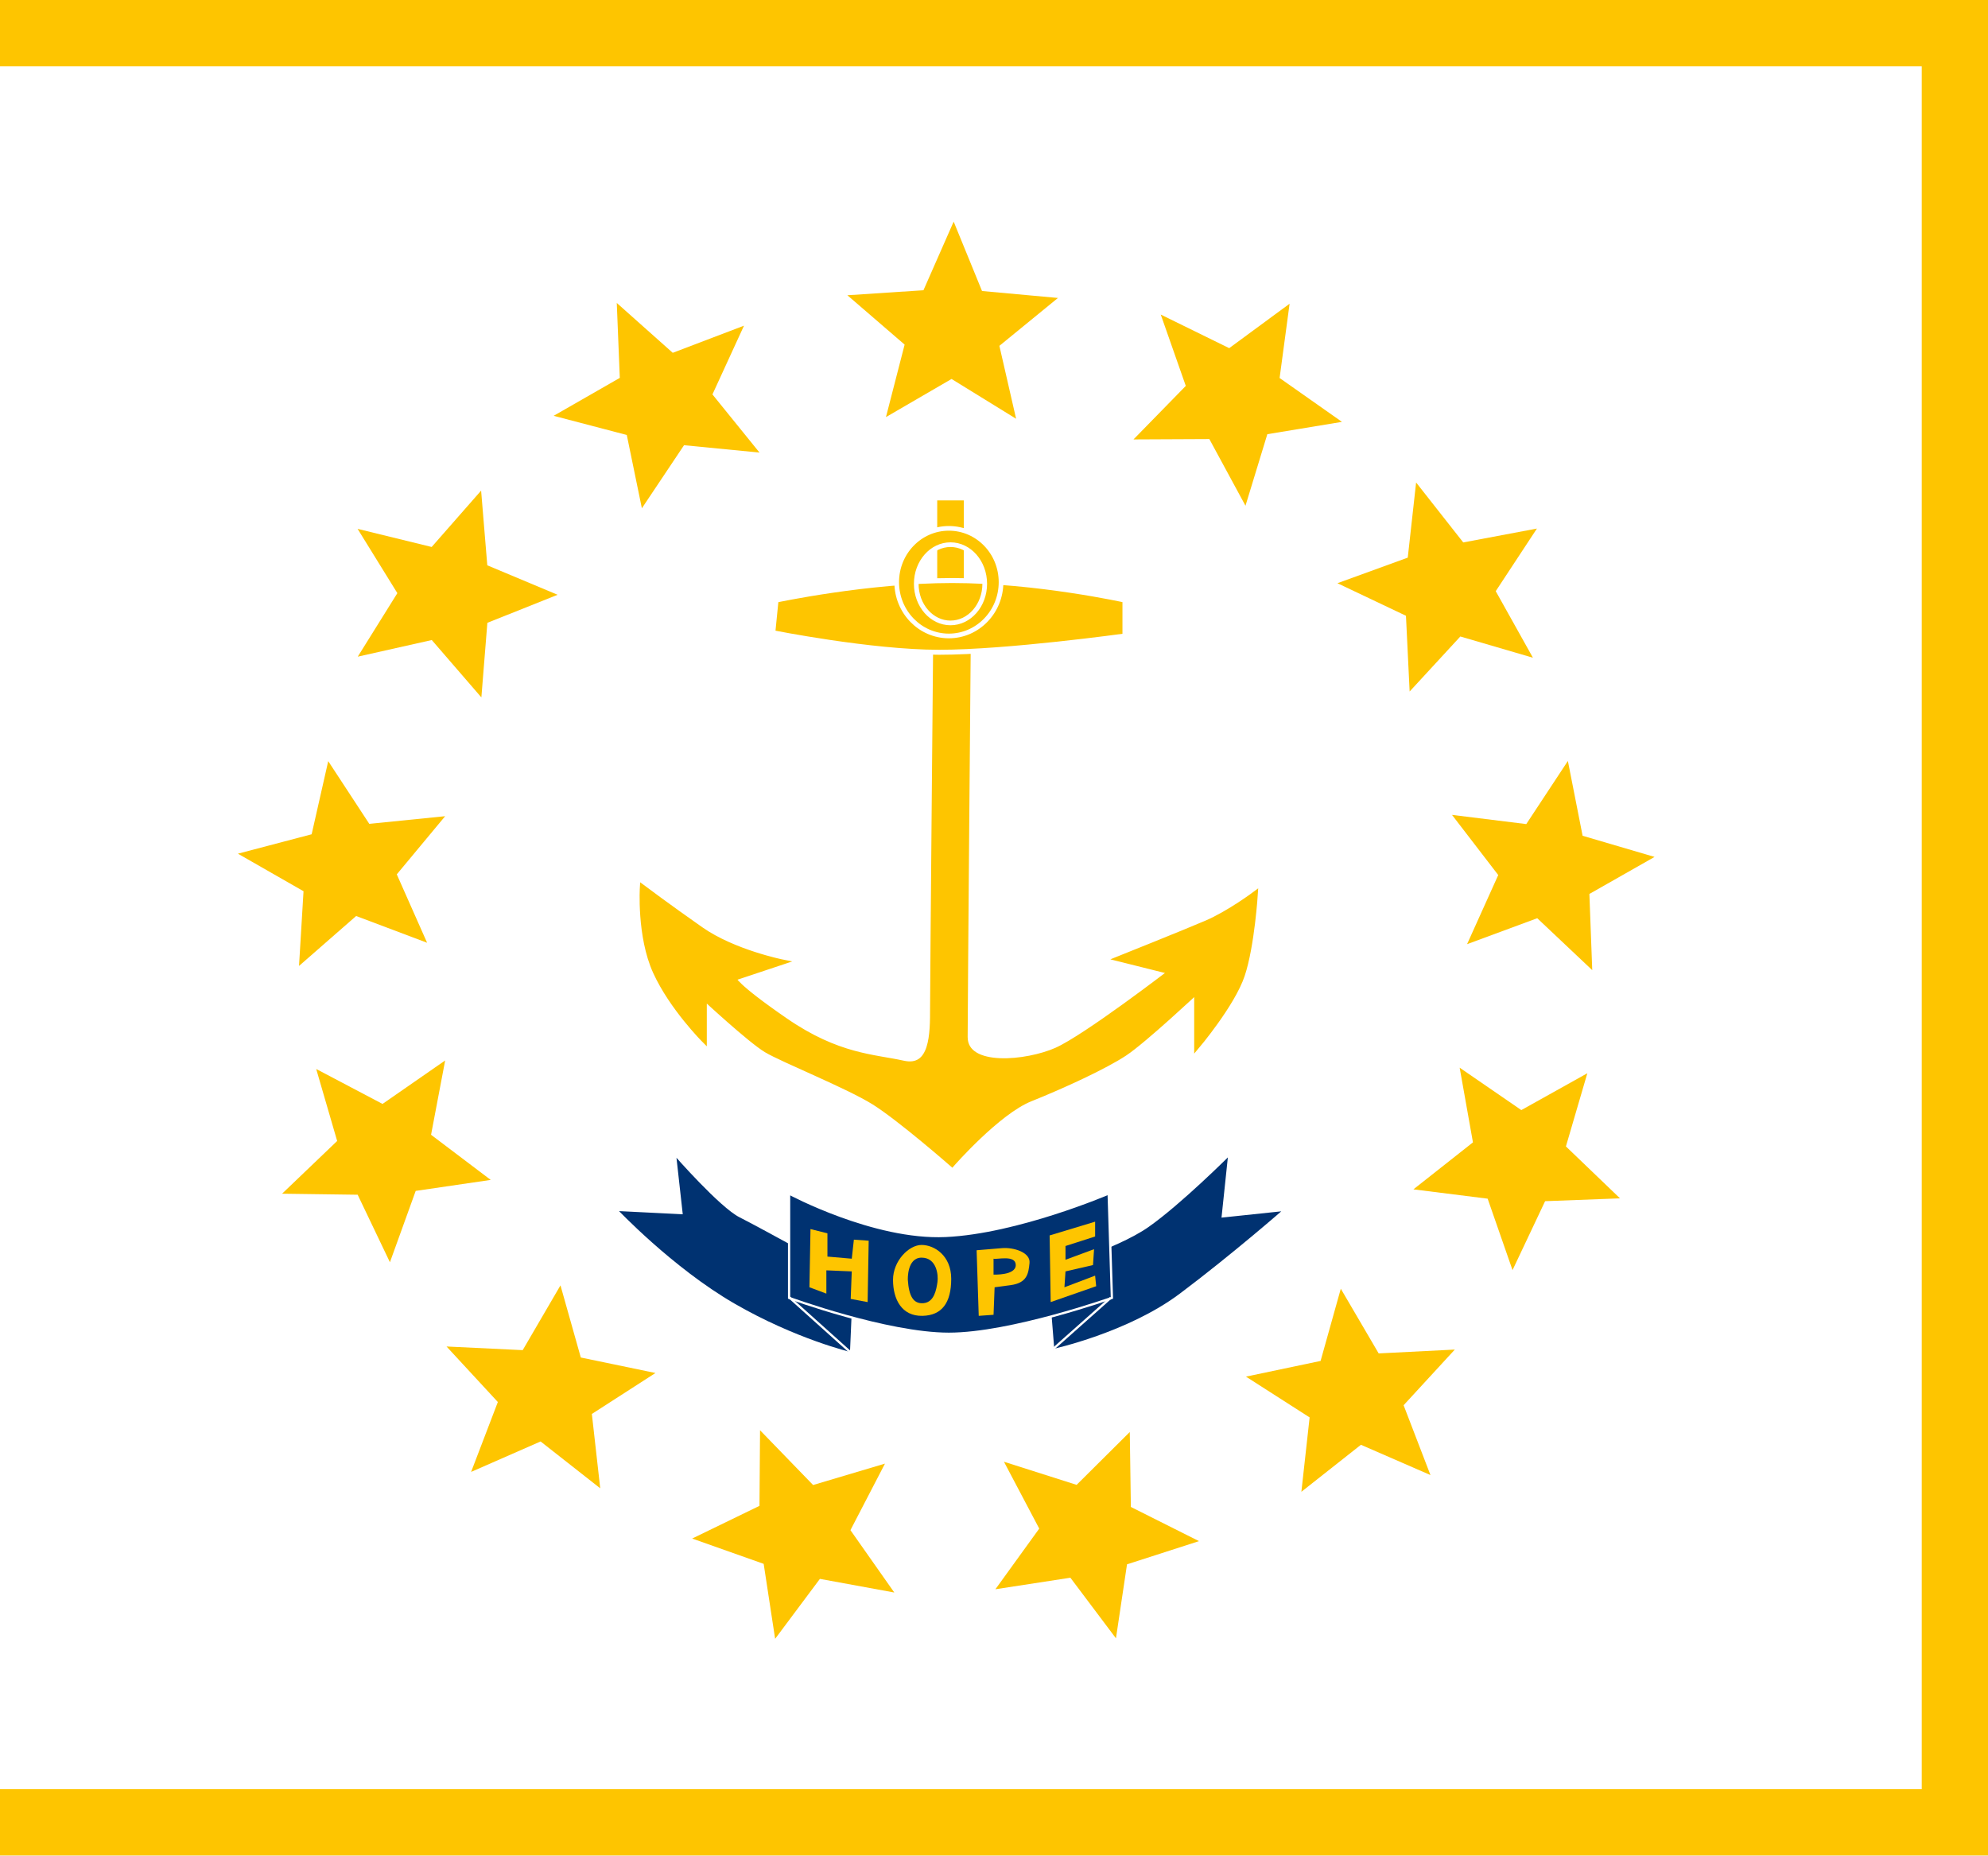
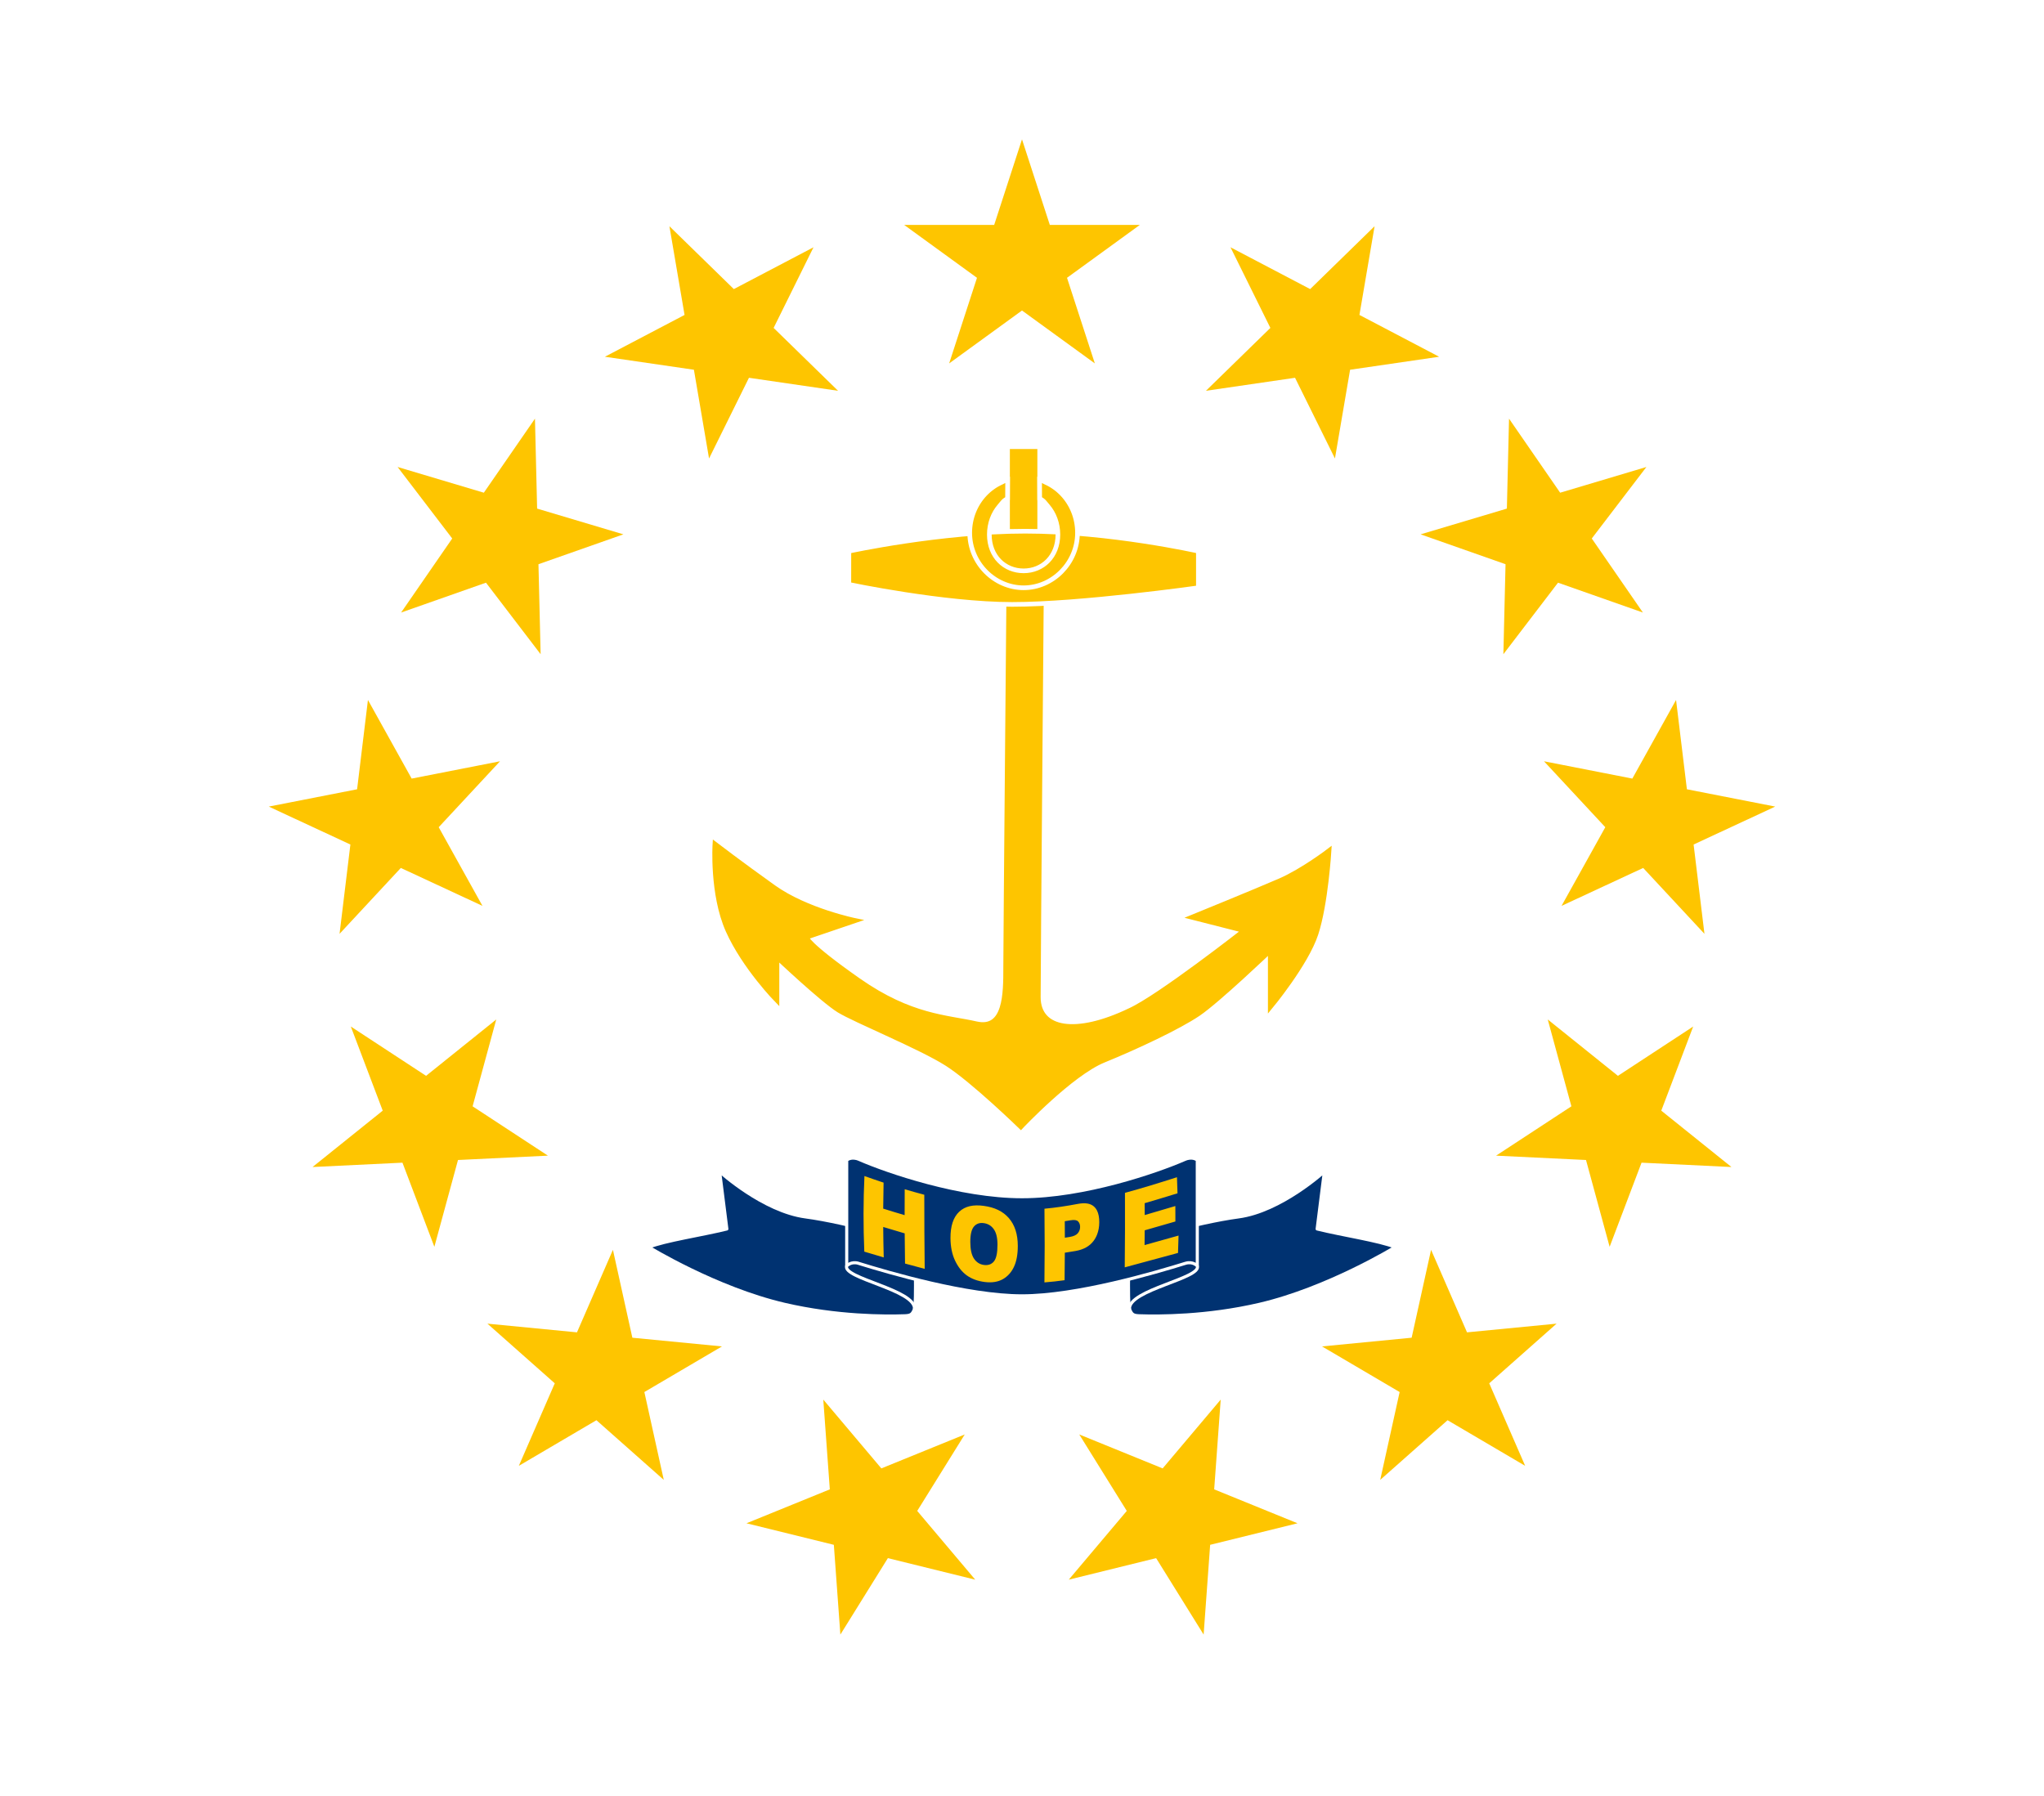
- <svg xmlns="http://www.w3.org/2000/svg" color-interpolation="auto" color-rendering="auto" font-size="12" font-style="normal" font-weight="normal" height="496.063" image-rendering="auto" shape-rendering="auto" stroke-miterlimit="10" text-rendering="auto" width="531.496" id="svg2" version="1.0" style="font-size:12px;font-style:normal;font-weight:normal;fill:#000000;fill-opacity:1;stroke:#000000;stroke-width:1;stroke-linecap:square;stroke-linejoin:miter;stroke-miterlimit:10;stroke-opacity:1;stroke-dasharray:none;stroke-dashoffset:0;font-family:Dialog">
-   <defs id="genericDefs">
-     <defs id="defs1">
-       <clipPath id="clipPath1" clipPathUnits="userSpaceOnUse">
-         <path id="path9" d="M 0,0 800,0 800,536 0,536 0,0 z" />
-       </clipPath>
-     </defs>
-     <clipPath clipPathUnits="userSpaceOnUse" id="clipPath3313">
-       <path style="fill:none;stroke:#646464;stroke-width:0.587;stroke-linecap:round;stroke-linejoin:round;stroke-miterlimit:10;stroke-opacity:1;stroke-dasharray:none" d="m 32.411,256.456 -0.005,23.061 0.148,2.164 -0.168,27.694 -0.014,78.13 114.716,0.046 47.431,-0.258 64.254,0.002 12.717,0.124 3.389,-0.125 48.455,0.094 40.477,0.335 56.76,0.01 31.305,-0.199 11.545,-0.015 5.508,-0.011 83.918,-0.119 1.612,0.011 1.506,-3.629 1.475,-2.497 2.126,-2.696 2.42,-2.332 1.982,-1.488 2.653,-1.548 2.317,-0.987 2.122,-0.655 3.18,-0.66 2.683,-0.27 1.406,0.123 1.921,-0.045 2.299,0.298 2.587,0.585 3.489,1.253 2.372,1.172 2.95,1.98 1.831,-1.221 4.843,-4.207 1.39,-0.881 2.039,-0.533 5.614,0.105 2.866,-0.701 1.834,-0.616 0.892,-0.464 2.933,-2.314 1.466,-0.626 3.381,-0.197 1.469,-0.923 0.797,-1.775 0.198,-1.539 -0.8,-2.285 -0.082,-2.017 0.283,-1.62 0.88,-1.029 2.576,-1.508 1.811,-0.389 1.125,-0.42 1.257,-1.141 0.67,-1.625 1.21,-1.791 1.416,-0.754 2.308,-0.726 4.319,-4.041 3.86,-2.501 1.631,-0.734 1.843,0.062 3.277,-1.308 1.736,-0.501 0.786,-1.401 2.062,-1.457 1.137,-3.055 1.107,-0.406 1.766,0.713 1.678,0.318 3.299,-2.07 1.43,-0.028 1.85,-1.607 0.307,-1.09 -0.082,-0.955 -1.637,-2.412 -1.881,-1.086 -0.693,-1.957 -1.111,-2.285 -2.707,-2.071 -3.147,-1.729 -2.025,-1.286 -2.001,-4.868 -0.849,-1.517 -1.364,-1.486 -1.738,-1.357 -1.309,-0.257 -3.455,-3.014 -0.529,-1.008 -0.144,-1.43 -0.338,-1.426 -0.757,-2.139 -1.185,-2.589 -1.824,-0.921 -1.4,-0.826 -1.274,0.398 -1.715,0.558 -1.254,-0.339 -1.221,-1.087 -1.023,-0.34 -0.771,-1.149 -0.452,-3.023 -0.521,-1.647 0.403,-1.216 -0.077,-1.194 0.556,-0.967 0.01,-1.948 -0.249,-1.347 -0.029,-3.273 -0.411,-2.286 -1.014,-0.78 -2.396,-2.789 -1.728,-0.78 -2.71,-0.359 -0.907,0.478 -1.168,1.025 -1.384,0.089 -1.559,-0.66 -1.067,-1.398 0.639,-1.292 -0.193,-1.117 -0.093,-1.026 -0.616,-2.379 1.025,-0.757 -0.407,-2.311 -0.9,-1.202 1.056,-1.817 0.891,-0.577 0.579,-0.946 -0.338,-0.967 -1.102,-0.002 -1.138,-0.874 -0.33,-0.857 1.89,-3.999 0.076,-0.884 0.03,-1.655 -1.199,-1.552 0.537,-1.1 1.575,-1.199 0.648,-1.931 0.873,-0.092 1.57,0.514 1.971,-0.166 0.922,-1.542 1.604,-0.621 0.848,-1.243 0.065,-1.124 1.067,-1.178 0.55,-2.024 -1.328,-1.851 0.729,-0.878 1.571,-0.098 1.451,0.06 0.469,-0.949 0.903,-1.366 -0.29,-1.142 -2.385,-2.929 -0.082,-1.839 -0.352,-0.978 -1.786,-1.466 -1.168,-2.217 -1.278,-1.906 -0.064,-1.523 -0.468,-0.925 -1.331,-0.27 0.239,-1.313 0.586,-1.817 1.989,-1.45 1.492,-0.682 0.766,-0.878 1.987,-0.514 3.965,-2.591 0.959,-0.436 0.005,-0.956 0.934,-1.285 1.195,-1.722 1.268,-1.287 1.348,-0.374 1.482,-1.09 -0.574,-1.094 -1.363,-0.816 0.999,-1.561 0.87,-0.393 1.137,-0.589 1.07,-0.718 0.733,-1.04 0.938,-0.458 1.137,-0.783 1.002,-0.977 0.735,-0.975 0.732,-1.429 0.466,-0.974 1.003,-0.912 0.801,-1.169 0.398,-1.298 0.666,-1.299 0.466,-0.909 0.668,-1.04 0.13,-1.037 -0.609,-0.906 0.265,-1.038 0.332,-1.038 0.534,-0.909 1.006,-0.781 0.265,-1.038 0.399,-1.103 0.265,-0.973 0.602,-1.039 0.736,-1.04 1.006,-0.781 0.939,-0.716 1.274,-0.911 0.334,-0.974 0.064,-0.972 0.874,-0.262 0.875,-0.068 1.075,-0.457 0.535,-1.103 0.872,-1.169 0.874,-0.326 1.077,-0.132 1.278,-0.003 0.942,-0.391 1.076,-0.457 0.853,-0.43 0.248,-0.155 0.581,-1.429 -1.908,-1.651 -1.368,-2.255 -1.674,-0.53 -0.535,-0.96 0.251,-1.192 0.348,-2 -0.913,-0.453 -2.187,1.003 -1.049,-0.391 -1.221,0.565 -1.216,-0.226 -0.457,-1.044 -0.884,-1.651 -1.146,0.335 -0.884,1.253 -1.197,0.016 -1.286,-1.222 -1.77,-0.545 -1.704,0.621 -1.785,-0.362 0.806,-1.295 -0.659,-0.992 -1.3,-0.42 -0.672,-2.11 -1.221,-0.177 -0.934,-0.741 -1.705,0.243 -1.12,0.604 -1.279,-0.149 -1.728,-1.203 0.377,-1.803 -0.603,-1.464 -1.767,-0.34 -0.016,-1.848 -1.218,-1.049 -0.891,-0.25 -0.196,-0.951 0.952,-0.635 -0.262,-1.079 -1.242,-1.464 -0.369,-0.435 -1.146,-1.254 -0.35,-1.341 -1.458,-1.079 -0.764,-1.231 -0.518,-1.439 1.314,-0.186 -0.041,-0.954 1.408,0.242 0.411,-1.121 -0.561,-1.449 -0.069,-1.154 0.018,-0.948 0.048,-1.117 -0.136,-0.891 -1.036,-1.395 0.885,-1.092 -0.16,-1.204 -1.6,-2.434 0.671,-1.071 1.245,-0.053 -0.545,-3.122 0.221,-1.365 -0.046,-0.991 -1.284,-2.146 -1.331,-0.709 -1.74,0.47 -1.302,-0.834 0.349,-1.962 1.445,-1.37 1.258,-0.139 0.518,-1.401 -0.648,-0.971 -1.257,0.505 -1.3,-1.055 -1.523,-1.189 -0.215,-2.597 -1.527,0.045 -1.095,-1.004 -1.528,0.554 -0.883,-0.327 -0.611,-1.081 -0.142,-1.828 -1.089,0.252 -1.023,1.13 -0.604,-0.86 -1.058,-0.369 -1.207,0.345 -0.964,1.427 -0.867,-0.286 -1.291,-1.06 -0.864,0.691 -1.027,-0.251 -0.362,-0.994 0.688,-0.907 -0.337,-0.953 -1.174,-0.511 -0.163,-1.393 0.574,-1.42 -0.989,-2.165 -0.28,-2.387 -1.132,-0.568 -0.225,-1.369 -1.078,0.511 -1.004,-0.016 -0.859,-0.746 -0.464,-1.065 -0.726,-0.961 -1.455,-0.636 0.506,-1.975 -0.469,-0.937 -1.949,-0.883 -13.625,0.034 -30.555,0.202 -23.647,-0.149 -43.852,0.061 -50.676,-0.532 -32.08,0.389 -41.638,-0.094 -35.546,0.259 -18.606,-0.071 -13.997,-0.242 -16.115,0.212 -35.805,-0.13 -30.597,0.331 -27.506,-0.278 -38.254,0.179 -31.778,-0.079 0.133,-38.608 -2.411,1.051 -5.626,3.581 -2.13,0.929 -1.711,0.199 -2.596,1.919 -3.53,1.639 -3.386,2.107 -5.003,3.535 -1.269,0.817 -4.199,2.253 -1.107,0.366 -1.756,-0.75 -0.287,0.869 -1.444,1.496 -1.415,0.416 -2.126,1.59 -1.839,0.722 0.64,-1.703 0.112,-1.37 1.104,-1.514 0.569,-1.051 1.533,0.507 1.402,-0.187 0.707,-1.076 1.565,0.542 -0.556,-1.537 0.274,-1.23 -0.853,0.052 -2.631,0.875 -1.965,1.73 -1.524,2.311 -0.693,2.06 -1.067,2.073 -3.285,2.317 -3.671,2.003 -1.142,0.399 -7.443,4.071 -8.281,3.413 -8.573,3.307 -0.953,0.739 -5.755,1.945 -0.87,0.554" id="path3315" />
-     </clipPath>
+ <svg xmlns="http://www.w3.org/2000/svg" xmlns:xlink="http://www.w3.org/1999/xlink" height="580" width="660">
+   <defs>
+     <path id="a" transform="matrix(40 0 0 40 0 -205)" d="M0-1 .588.809-.951-.309H.951L-.588.809z" />
  </defs>
-   <path style="font-size:12px;font-style:normal;font-weight:normal;fill:#000000;fill-opacity:1;stroke:none;font-family:Dialog" d="m -4737.384,4138.85 0,0 0,0 0,0" id="path8" />
-   <g style="font-size:12px;font-style:normal;font-weight:normal;fill:#000000;fill-opacity:1;stroke:#000000;stroke-width:1;stroke-linecap:square;stroke-linejoin:miter;stroke-miterlimit:10;stroke-opacity:1;stroke-dasharray:none;stroke-dashoffset:0;font-family:Dialog" id="g12512" transform="matrix(1.759947,0,0,1.759947,-214.8538,-205.5811)">
-     <path style="fill:#fec500;fill-rule:evenodd;stroke:none" d="m 122.08,116.811 301.995,0 0,281.862 -301.995,0 z" id="rect606" />
-     <path style="fill-rule:evenodd;stroke:none;fill:#ffffff" d="m 122.08,126.877 291.929,0 0,261.729 -291.929,0 z" id="rect607" />
-     <path d="m 224.613,292.177 c 0,0 6.935,7.925 9.907,9.411 2.972,1.486 17.337,9.411 17.337,9.411 l -0.495,11.393 c 0,0 -8.421,-1.981 -17.832,-7.43 -9.411,-5.449 -17.832,-14.365 -17.832,-14.365 l 9.907,0.495 -0.991,-8.916 z" id="path641" style="fill:#003271;fill-opacity:1;fill-rule:evenodd;stroke:#ffffff;stroke-width:0.341;stroke-linecap:butt;stroke-linejoin:miter;stroke-miterlimit:4;stroke-opacity:1;stroke-dasharray:none" />
-     <path d="m 282.072,321.897 c 0,0 11.393,-2.477 19.318,-8.421 7.925,-5.944 15.851,-12.879 15.851,-12.879 l -9.411,0.991 0.991,-9.411 c 0,0 -7.43,7.43 -12.383,10.897 -4.953,3.467 -15.355,6.439 -15.355,6.439 l 0.991,12.383 z" id="path642" style="fill:#003271;fill-opacity:1;fill-rule:evenodd;stroke:#ffffff;stroke-width:0.341;stroke-linecap:butt;stroke-linejoin:miter;stroke-miterlimit:4;stroke-opacity:1;stroke-dasharray:none" />
-     <path d="m 241.95,298.121 c 0,0 12.879,6.935 23.776,6.439 10.897,-0.495 24.767,-6.439 24.767,-6.439 l 0.495,15.851 c 0,0 -15.355,5.449 -24.767,5.449 -9.411,0 -24.271,-5.449 -24.271,-5.449 l 0,-15.851 z" id="path643" style="fill:#003271;fill-opacity:1;fill-rule:evenodd;stroke:#ffffff;stroke-width:0.341;stroke-linecap:butt;stroke-linejoin:miter;stroke-miterlimit:4;stroke-opacity:1;stroke-dasharray:none" />
-     <path d="m 241.963,313.878 9.305,8.353" id="path644" style="fill:none;stroke:#ffffff;stroke-width:0.341;stroke-linecap:butt;stroke-linejoin:miter;stroke-miterlimit:4;stroke-opacity:1;stroke-dasharray:none" />
-     <path d="m 290.801,313.972 -8.635,7.671" id="path646" style="fill:none;stroke:#ffffff;stroke-width:0.341;stroke-linecap:butt;stroke-linejoin:miter;stroke-miterlimit:4;stroke-opacity:1;stroke-dasharray:none" />
-     <path d="m 245.201,303.519 -0.161,8.84 2.572,0.964 -6e-5,-3.536 3.858,0.161 -0.161,4.179 2.572,0.482 0.161,-9.323 -2.25,-0.161 -0.321,2.893 -3.697,-0.321 0,-3.536 -2.572,-0.643 z" id="path647" style="fill:#fec500;fill-opacity:1;fill-rule:evenodd;stroke:none" />
-     <path d="m 281.688,314.61 -0.161,-10.126 6.912,-2.09 0,2.25 -4.501,1.447 5e-5,2.089 4.34,-1.607 -0.161,2.411 -4.179,0.964 -0.161,2.411 4.661,-1.768 0.161,1.607 -6.912,2.411 z" id="path650" style="fill:#fec500;fill-opacity:1;fill-rule:evenodd;stroke:none" />
-     <path d="m 259.989,311.234 c 0,0 -0.161,-3.375 2.089,-3.375 2.25,0 2.572,2.572 2.411,3.697 -0.161,1.125 -0.482,3.054 -2.09,3.215 -1.607,0.161 -2.25,-1.125 -2.411,-3.536 z m 2.25,5.465 c 2.888,-0.076 4.34,-1.929 4.34,-5.626 0,-3.536 -2.572,-5.143 -4.501,-5.143 -1.929,0 -4.34,2.411 -4.34,5.304 0,2.893 1.281,5.55 4.501,5.465 z" id="path654" style="font-size:12px;fill:#fec500;fill-opacity:1;fill-rule:evenodd;stroke:none" />
-     <path d="m 273.008,308.02 0,2.411 c 0,0 3.375,0.161 3.375,-1.447 0,-1.607 -2.893,-0.804 -3.375,-0.964 z m -2.25,8.68 -0.321,-9.965 3.858,-0.321 c 1.762,-0.147 4.34,0.643 4.179,2.25 -0.161,1.607 -0.344,3.035 -2.893,3.375 l -2.411,0.321 -0.161,4.179 -2.25,0.161 z" id="path658" style="font-size:12px;fill:#fec500;fill-opacity:1;fill-rule:evenodd;stroke:none" />
-     <path d="m 264.24,211.438 c 0,0 -0.495,54.486 -0.495,58.449 0,3.963 0,9.411 -4.458,8.421 -4.458,-0.991 -9.907,-0.991 -17.832,-6.439 -7.925,-5.449 -7.925,-6.439 -7.925,-6.439 l 7.43,-2.477 c 0,0 -7.43,-1.486 -12.383,-4.953 -4.953,-3.467 -8.916,-6.439 -8.916,-6.439 0,0 -0.495,7.43 1.981,12.879 2.477,5.449 7.43,10.402 7.43,10.402 l 0,-6.439 c 0,0 6.935,6.439 9.411,7.925 2.477,1.486 12.383,5.449 16.346,7.925 3.963,2.477 11.888,9.411 11.888,9.411 0,0 6.935,-7.925 11.888,-9.907 4.953,-1.981 11.393,-4.953 14.365,-6.935 2.972,-1.981 10.897,-9.411 10.897,-9.411 l 0,8.421 c 0,0 5.449,-6.439 6.935,-10.897 1.486,-4.458 1.981,-12.383 1.981,-12.383 0,0 -3.963,2.972 -7.43,4.458 -3.467,1.486 -13.374,5.449 -13.374,5.449 l 7.925,1.981 c 0,0 -12.879,9.907 -17.337,11.888 -4.458,1.981 -13.869,2.972 -13.869,-1.981 0,-4.953 0.495,-62.907 0.495,-62.907 l -4.953,0 z" id="path630" style="fill:#fec500;fill-opacity:1;fill-rule:evenodd;stroke:#fec500;stroke-width:0.568pt;stroke-linecap:butt;stroke-linejoin:miter;stroke-opacity:1" />
-     <rect height="14.86" id="rect631" style="font-size:12px;fill:#fec500;fill-opacity:1;fill-rule:evenodd;stroke:#fec500;stroke-width:0.568;stroke-opacity:1" width="3.467" x="264.735" y="193.111" />
-     <path d="m 239.969,207.971 c 0,0 13.869,-2.972 26.748,-2.972 12.879,0 26.253,2.972 26.253,2.972 l 0,5.449 c 0,0 -17.832,2.477 -28.234,2.477 -10.402,0 -25.262,-2.972 -25.262,-2.972 l 0.495,-4.953 z" id="path629" style="fill:#fec500;fill-opacity:1;fill-rule:evenodd;stroke:#ffffff;stroke-width:0.568pt;stroke-linecap:butt;stroke-linejoin:miter;stroke-opacity:1" />
-     <path d="m 271.67,205.494 c 0,3.283 -2.329,5.944 -5.201,5.944 -2.872,0 -5.201,-2.661 -5.201,-5.944 0,-3.283 2.329,-5.944 5.201,-5.944 2.872,0 5.201,2.661 5.201,5.944 z m 2.477,-0.248 c 0,4.514 -3.548,8.173 -7.925,8.173 -4.377,0 -7.925,-3.659 -7.925,-8.173 0,-4.514 3.548,-8.173 7.925,-8.173 4.377,0 7.925,3.659 7.925,8.173 z" id="path640" style="font-size:12px;fill:#fec500;fill-opacity:1;fill-rule:evenodd;stroke:#ffffff;stroke-width:0.71;stroke-opacity:1;stroke-dasharray:none" />
-     <path transform="matrix(0.5273692,0,0,0.5169007,135.9252,121.1732)" style="fill:#fec500;fill-rule:evenodd;stroke:none" d="m 248.451,56.693 8.168,20.391 21.871,2.043 -16.869,14.07 4.815,21.432 -18.594,-11.696 -18.895,11.202 5.377,-21.298 -16.493,-14.508 21.917,-1.467 z" id="polygon616" />
-     <path transform="matrix(0.4572086,0.2628278,-0.2576105,0.4481327,218.9926,72.24225)" style="fill:#fec500;fill-rule:evenodd;stroke:none" d="m 248.451,56.693 8.168,20.391 21.871,2.043 -16.869,14.07 4.815,21.432 -18.594,-11.696 -18.895,11.202 5.377,-21.298 -16.493,-14.508 21.917,-1.467 z" id="polygon617" />
-     <path transform="matrix(0.2981731,0.4349835,-0.4263491,0.2922542,305.6436,72.46151)" style="fill:#fec500;fill-rule:evenodd;stroke:none" d="m 248.451,56.693 8.168,20.391 21.871,2.043 -16.869,14.07 4.815,21.432 -18.594,-11.696 -18.895,11.202 5.377,-21.298 -16.493,-14.508 21.917,-1.467 z" id="polygon618" />
-     <path transform="matrix(0.06777987,0.5229952,-0.5126131,0.06643438,385.6425,113.2785)" style="fill:#fec500;fill-rule:evenodd;stroke:none" d="m 248.451,56.693 8.168,20.391 21.871,2.043 -16.869,14.07 4.815,21.432 -18.594,-11.696 -18.895,11.202 5.377,-21.298 -16.493,-14.508 21.917,-1.467 z" id="polygon619" />
-     <path transform="matrix(-0.1809747,0.4953444,-0.4855117,-0.177382,440.6625,185.8394)" style="fill:#fec500;fill-rule:evenodd;stroke:none" d="m 248.451,56.693 8.168,20.391 21.871,2.043 -16.869,14.07 4.815,21.432 -18.594,-11.696 -18.895,11.202 5.377,-21.298 -16.493,-14.508 21.917,-1.467 z" id="polygon620" />
-     <path transform="matrix(0.4736841,-0.2318223,0.2272204,0.4642815,85.20401,194.1073)" style="fill:#fec500;fill-rule:evenodd;stroke:none" d="m 248.451,56.693 8.168,20.391 21.871,2.043 -16.869,14.07 4.815,21.432 -18.594,-11.696 -18.895,11.202 5.377,-21.298 -16.493,-14.508 21.917,-1.467 z" id="polygon621" />
-     <path transform="matrix(0.4909783,0.1925063,-0.1886846,0.481232,182.4182,259.2336)" style="fill:#fec500;fill-rule:evenodd;stroke:none" d="m 248.451,56.693 8.168,20.391 21.871,2.043 -16.869,14.07 4.815,21.432 -18.594,-11.696 -18.895,11.202 5.377,-21.298 -16.493,-14.508 21.917,-1.467 z" id="polygon622" />
-     <path transform="matrix(0.5029543,0.1586042,-0.1554558,0.4929704,79.01936,123.9857)" style="fill:#fec500;fill-rule:evenodd;stroke:none" d="m 248.451,56.693 8.168,20.391 21.871,2.043 -16.869,14.07 4.815,21.432 -18.594,-11.696 -18.895,11.202 5.377,-21.298 -16.493,-14.508 21.917,-1.467 z" id="polygon623" />
-     <path transform="matrix(0.5176933,-0.1005559,0.0985592,0.5074175,37.73072,228.6519)" style="fill:#fec500;fill-rule:evenodd;stroke:none" d="m 248.451,56.693 8.168,20.391 21.871,2.043 -16.869,14.07 4.815,21.432 -18.594,-11.696 -18.895,11.202 5.377,-21.298 -16.493,-14.508 21.917,-1.467 z" id="polygon624" />
-     <path transform="matrix(0.4040684,-0.3388908,0.3321639,0.3960471,50.89185,340.9442)" style="fill:#fec500;fill-rule:evenodd;stroke:none" d="m 248.451,56.693 8.168,20.391 21.871,2.043 -16.869,14.07 4.815,21.432 -18.594,-11.696 -18.895,11.202 5.377,-21.298 -16.493,-14.508 21.917,-1.467 z" id="polygon625" />
-     <path transform="matrix(0.523989,0.05961315,-0.05842959,0.5135875,80.34803,268.1416)" style="fill:#fec500;fill-rule:evenodd;stroke:none" d="m 248.451,56.693 8.168,20.391 21.871,2.043 -16.869,14.07 4.815,21.432 -18.594,-11.696 -18.895,11.202 5.377,-21.298 -16.493,-14.508 21.917,-1.467 z" id="polygon626" />
-     <path transform="matrix(0.3413949,0.4019547,-0.393976,0.3346185,194.0305,220.3109)" style="fill:#fec500;fill-rule:evenodd;stroke:none" d="m 248.451,56.693 8.168,20.391 21.871,2.043 -16.869,14.07 4.815,21.432 -18.594,-11.696 -18.895,11.202 5.377,-21.298 -16.493,-14.508 21.917,-1.467 z" id="polygon627" />
-     <path transform="matrix(0.5220787,-0.07451132,0.0730323,0.5117153,191.9079,302.0817)" style="fill:#fec500;fill-rule:evenodd;stroke:none" d="m 248.451,56.693 8.168,20.391 21.871,2.043 -16.869,14.07 4.815,21.432 -18.594,-11.696 -18.895,11.202 5.377,-21.298 -16.493,-14.508 21.917,-1.467 z" id="polygon628" />
+   <path style="fill:#fff" d="M0 0h660v580H0z" />
+   <g style="fill:#fec500;stroke-width:1.5">
+     <path style="stroke:#fec500" d="M325.78 185.52s-1.06 118.22-1.06 126.82c0 8.6 0 20.42-9.5 18.27-9.48-2.15-21.09-2.15-37.97-13.97-16.87-11.82-16.87-13.97-16.87-13.97l15.82-5.38s-15.82-3.22-26.37-10.74c-10.55-7.53-18.99-13.98-18.99-13.98s-1.05 16.13 4.22 27.95c5.28 11.82 15.82 22.57 15.82 22.57v-13.97s14.77 13.97 20.05 17.2c5.27 3.22 26.37 11.82 34.8 17.2 8.44 5.36 23.904 20.41 23.904 20.41s16.186-17.2 26.736-21.5c10.55-4.3 24.26-10.74 30.59-15.04 6.33-4.3 23.2-20.42 23.2-20.42v18.27s11.6-13.97 14.77-23.65c3.17-9.67 4.22-26.87 4.22-26.87s-8.44 6.45-15.82 9.68c-7.39 3.22-28.48 11.82-28.48 11.82l16.87 4.3s-27.42 21.5-36.91 25.8c-17.286 8.311-29.54 6.44-29.54-4.3s1.06-136.5 1.06-136.5zm1.05-39.77h7.38v32.24h-7.38z" />
+     <path style="stroke:#fff" d="M274.1 178s29.53-6.45 56.95-6.45 55.9 6.44 55.9 6.44v11.83s-37.97 5.37-60.12 5.37-52.738-6.45-52.738-6.45z" />
+     <path style="fill-rule:evenodd;stroke:#fff" d="M347.92 172.08c0-4.9-1.89-9.332-4.945-12.54-1.528-1.604-3.346-2.901-5.366-3.798-1.01-.448-.831-.619-1.929-.855l.032 6.142c1.324.653 1.632 1.303 2.634 2.471 2.004 2.335 3.244 5.56 3.244 9.12 0 7.12-4.96 11.732-11.07 11.732s-11.07-4.612-11.07-11.732c0-3.56 1.24-6.785 3.244-9.12 1.002-1.167 1.31-1.818 2.634-2.471l.032-6.142c-1.099.236-.92.407-1.929.855-2.019.897-3.838 2.194-5.366 3.798-3.055 3.208-4.945 7.64-4.945 12.54 0 9.8 8.032 17.74 17.4 17.74s17.4-7.94 17.4-17.74z" />
  </g>
+   <g style="fill:#003271;stroke:#fff;stroke-linejoin:round">
+     <path d="M232.37 378.37s14.01 12.8 27.72 14.62c13.71 1.83 35.3 8.27 35.3 8.27s.57 19.72-.1 21.43c-.67 1.71-1.1 2.16-3.07 2.23-6.39.23-21.95.25-38.88-3.69-22.13-5.15-43.84-18.47-43.84-18.47 5.06-2.08 17.3-3.91 25.2-5.87zM427.63 378.37s-14.01 12.8-27.72 14.62c-13.71 1.83-35.3 8.27-35.3 8.27s-.57 19.72.1 21.43c.67 1.71 1.1 2.16 3.07 2.23 6.39.23 21.95.25 38.88-3.69 22.13-5.15 43.84-18.47 43.84-18.47-5.06-2.08-17.3-3.91-25.2-5.87z" />
+     <path d="M277.26 407.99c-2.44-.76-3.86.83-3.86.83v-34.16s1.48-1.34 4.06-.21c9.1 3.97 32.56 12.02 52.54 12.02 19.98 0 43.44-8.05 52.54-12.02 2.58-1.13 4.06.2 4.06.2v34.17s-1.42-1.6-3.86-.83c-9.7 3.01-35.06 10.5-52.74 10.5S286.96 411 277.26 408z" />
+     <path d="M386.6 408.82c1.5 4-22.18 7.7-21.89 13.87M273.4 408.82c-1.5 4 22.18 7.7 21.89 13.87" style="fill:#003271;stroke:#fff;stroke-linejoin:round" />
+   </g>
+   <g transform="translate(330 290)" style="fill:#fec500">
+     <use xlink:href="#a" />
+     <g id="b">
+       <use xlink:href="#a" transform="rotate(27.69)" />
+       <use xlink:href="#a" transform="rotate(55.38)" />
+       <use xlink:href="#a" transform="rotate(83.08)" />
+       <use xlink:href="#a" transform="rotate(110.77)" />
+       <use xlink:href="#a" transform="rotate(138.46)" />
+       <use xlink:href="#a" transform="rotate(166.15)" />
+     </g>
+     <use xlink:href="#b" transform="scale(-1 1)" />
+   </g>
+   <path style="fill:#fec500" d="M363.248 385.221c5.637-1.535 11.224-3.259 16.789-5.041.075 1.725.134 3.455.178 5.189-3.536 1.089-7.069 2.167-10.606 3.196.009 1.276.015 2.554.018 3.832 3.293-.947 6.586-1.93 9.888-2.917.018 1.661.023 3.325.014 4.993-3.312.955-6.613 1.918-9.91 2.85-.008 1.589-.022 3.179-.041 4.771 3.649-1.016 7.302-2.059 10.971-3.074-.041 1.866-.099 3.737-.175 5.613-5.747 1.514-11.46 3.145-17.2 4.651.085-8.039.11-16.06.073-24.065zm-25.995 5.128c3.605-.331 7.193-.874 10.759-1.552 2.333-.444 4.064-.191 5.213.834.413.365.751.814 1.015 1.35.475.96.711 2.196.709 3.712-.002 1.492-.242 2.84-.72 4.039-.296.749-.683 1.44-1.164 2.071-1.237 1.633-3.143 2.729-5.72 3.184-1.168.206-2.34.397-3.516.569-.012 2.958-.039 5.917-.08 8.879-2.161.303-4.33.544-6.505.711.106-7.943.109-15.875.009-23.796zm6.583 9.364c.526-.079 1.052-.161 1.577-.247 1.238-.202 2.106-.607 2.603-1.189.498-.593.746-1.28.745-2.053-.002-.752-.22-1.347-.656-1.788-.437-.442-1.252-.549-2.456-.346-.611.103-1.222.202-1.835.295.012 1.775.019 3.551.021 5.328zm-36.929.117c-.02-3.9.916-6.715 2.809-8.504 1.902-1.796 4.538-2.364 7.949-1.896 3.49.479 6.189 1.743 8.097 3.962 1.908 2.208 2.88 5.169 2.881 8.984.001 2.769-.425 5.04-1.265 6.792-.83 1.74-2.033 3.072-3.595 3.951-1.553.87-3.487 1.187-5.799.897-2.347-.294-4.3-1.036-5.845-2.156-1.538-1.12-2.793-2.717-3.76-4.765-.966-2.048-1.459-4.479-1.473-7.266zm6.402 1.284c.009 2.4.41 4.195 1.195 5.365.794 1.172 1.867 1.857 3.217 2.032 1.389.179 2.465-.219 3.226-1.166.761-.948 1.139-2.754 1.136-5.405-.003-2.233-.406-3.894-1.212-5.002-.796-1.118-1.876-1.757-3.242-1.941-1.308-.177-2.356.183-3.146 1.105-.789.921-1.183 2.589-1.174 5.014zm-34.186-21.324c2.052.736 4.114 1.448 6.184 2.131-.066 2.788-.108 5.586-.124 8.395 2.303.729 4.608 1.433 6.915 2.105-.002-2.794.007-5.58.029-8.361 2.1.623 4.208 1.216 6.325 1.776-.004 7.945.039 15.922.129 23.931-2.121-.544-4.237-1.116-6.349-1.708-.053-3.258-.09-6.508-.112-9.748-2.312-.664-4.623-1.356-6.934-2.068.022 3.263.077 6.541.166 9.832-2.095-.618-4.185-1.243-6.273-1.865-.341-8.255-.327-16.396.043-24.421z" />
</svg>
